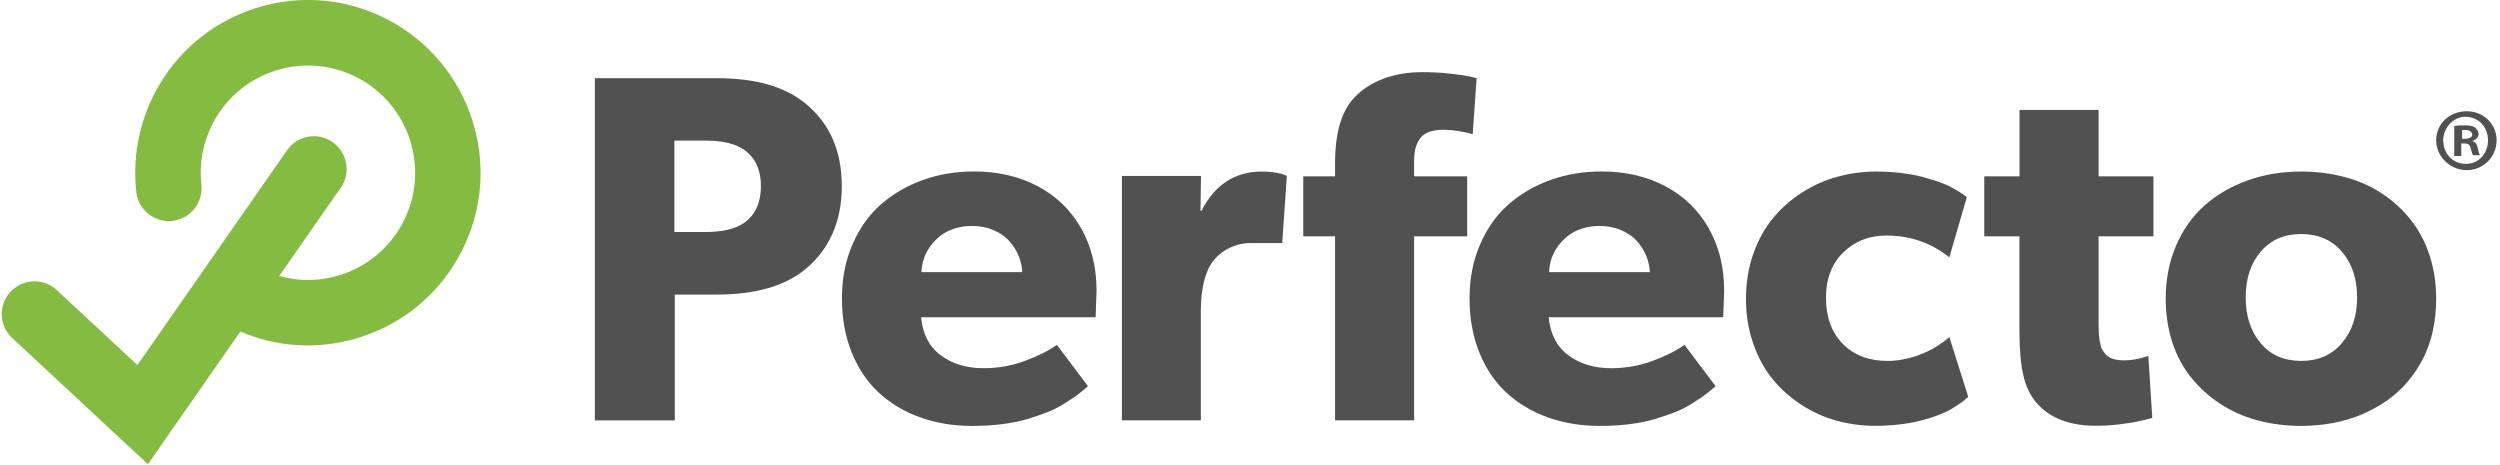
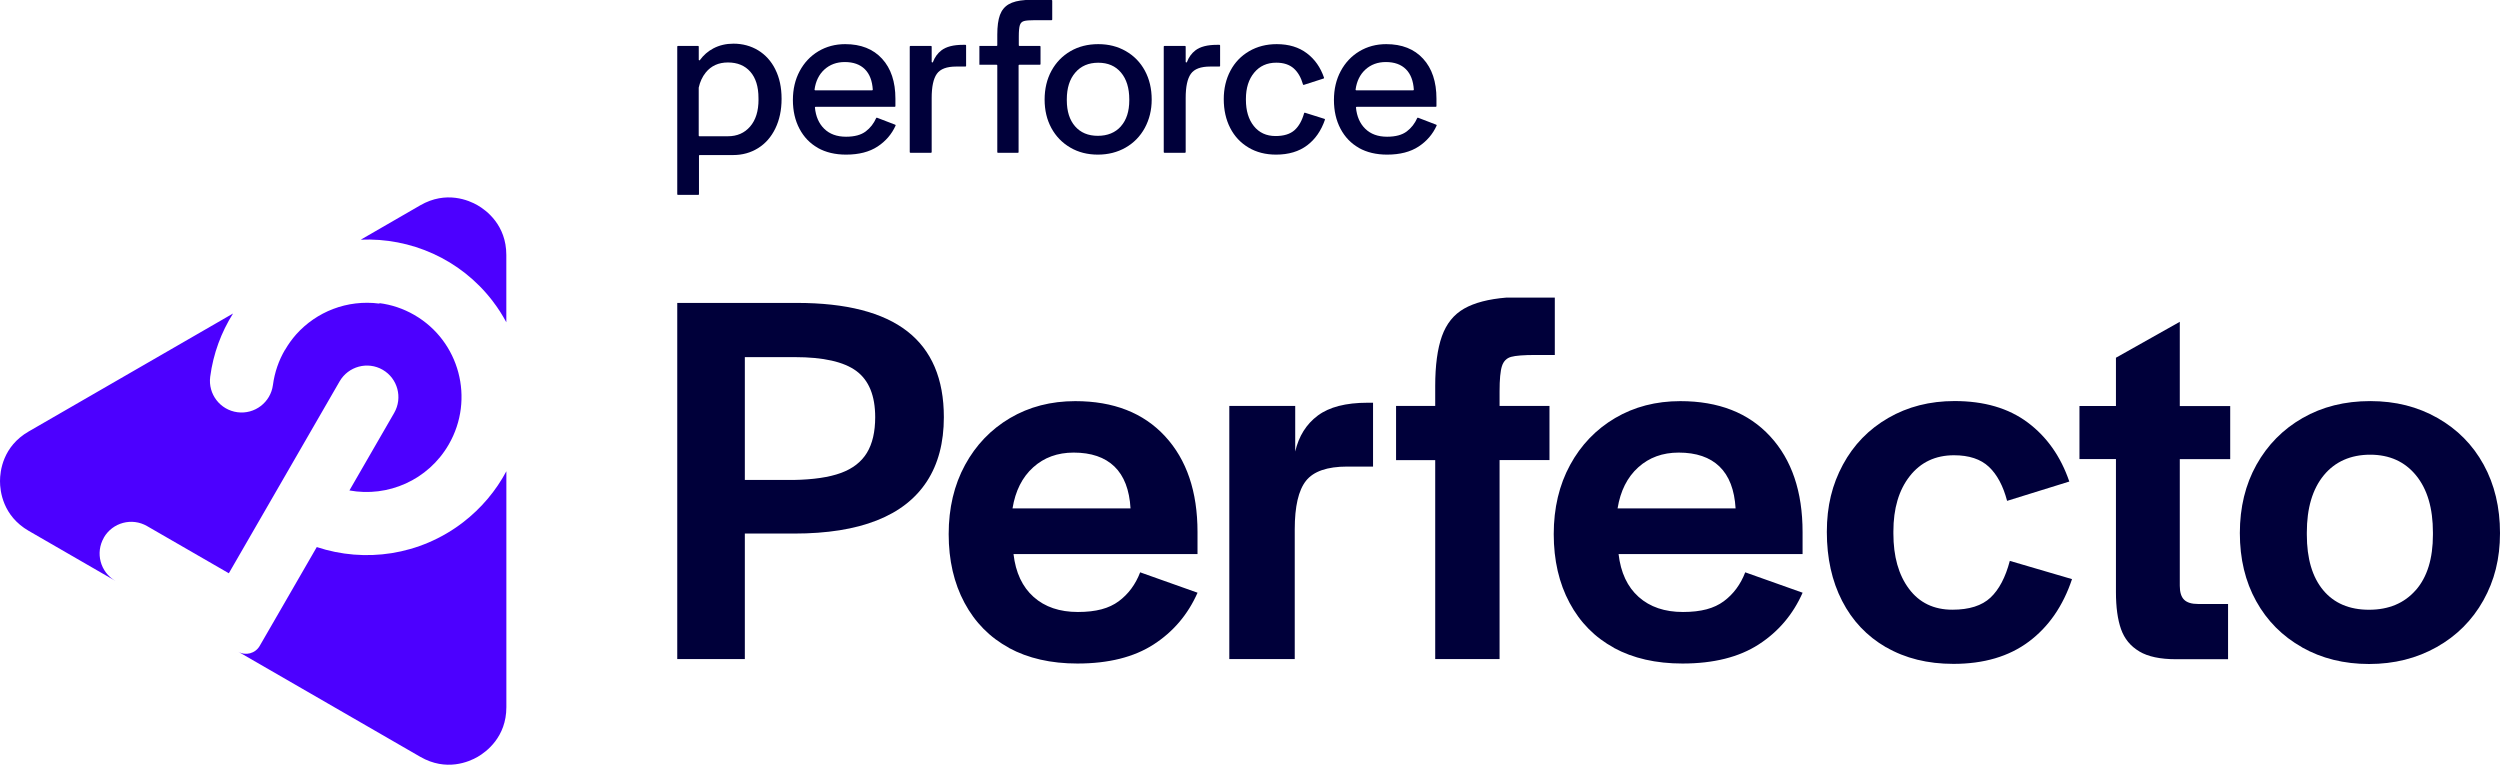
- <svg xmlns="http://www.w3.org/2000/svg" viewBox="0 0 318.43 59.14" enable-background="new 0 0 318.43 59.14" xml:space="preserve">
+ <svg xmlns="http://www.w3.org/2000/svg" viewBox="0 0 581.1 177.77">
  <g>
    <g>
-       <path fill="none" d="M-0.43,13.99" />
-       <path fill="none" d="M-0.43,13.99" />
-       <path fill="#505150" d="M85.9,29.55h3.98c2.18,0,3.83-0.4,4.95-1.2c1.39-1.01,2.09-2.56,2.09-4.65c0-2.05-0.7-3.57-2.09-4.59    c-1.12-0.8-2.77-1.2-4.95-1.2H85.9V29.55z M75.77,53.54V9.96h15.58c4.94,0,8.72,1.1,11.33,3.3c3.03,2.51,4.54,5.99,4.54,10.45    c0,4.41-1.51,7.92-4.55,10.51c-2.64,2.2-6.42,3.3-11.35,3.3h-5.37v16.03H75.77z" />
-       <path fill="#505150" d="M117.37,34.66h12.83c-0.02-0.68-0.17-1.36-0.44-2.04c-0.28-0.68-0.67-1.31-1.18-1.89    c-0.51-0.58-1.18-1.05-2.01-1.41c-0.83-0.36-1.76-0.54-2.78-0.54c-0.8,0-1.55,0.12-2.25,0.34c-0.69,0.23-1.29,0.54-1.78,0.93    c-0.49,0.39-0.91,0.83-1.28,1.34c-0.36,0.5-0.64,1.04-0.82,1.6C117.49,33.55,117.39,34.1,117.37,34.66 M107.24,38    c0-2.51,0.44-4.79,1.34-6.86c0.89-2.07,2.1-3.77,3.63-5.11c1.53-1.34,3.3-2.37,5.33-3.1c2.03-0.73,4.2-1.09,6.53-1.09    c3.03,0,5.74,0.63,8.11,1.88c2.37,1.26,4.21,3.04,5.52,5.35c1.31,2.31,1.97,4.97,1.97,7.96l-0.12,3.38h-22.23    c0.2,2.13,1.03,3.75,2.5,4.84c1.47,1.1,3.29,1.65,5.46,1.65c1.8,0,3.53-0.3,5.18-0.9c1.65-0.6,3.04-1.29,4.16-2.07l3.96,5.26    l-0.59,0.5c-0.39,0.33-0.76,0.62-1.1,0.85c-0.34,0.24-0.84,0.55-1.48,0.96c-0.65,0.4-1.34,0.75-2.07,1.03    c-0.74,0.28-1.58,0.57-2.52,0.85c-0.95,0.29-2.02,0.5-3.22,0.65c-1.19,0.15-2.46,0.22-3.79,0.22c-2.39,0-4.6-0.37-6.63-1.1    c-2.03-0.73-3.78-1.78-5.25-3.14c-1.47-1.36-2.62-3.07-3.45-5.13C107.65,42.82,107.24,40.53,107.24,38" />
-       <path fill="#505150" d="M142.9,53.54V22.41h10.07l-0.06,4.45h0.12c1.7-3.34,4.27-5.01,7.69-5.01c0.63,0,1.2,0.04,1.73,0.13    c0.53,0.09,0.9,0.18,1.11,0.28l0.35,0.14l-0.59,8.56h-0.44h-3.67c-0.71,0-1.39,0.13-2.04,0.38c-0.66,0.25-1.19,0.54-1.6,0.87    c-0.41,0.32-0.76,0.67-1.06,1.04c-1.04,1.39-1.56,3.55-1.56,6.48v13.81H142.9z" />
-       <path fill="#505150" d="M166,30.1v-7.64h4.05v-1.7c0-3.86,0.83-6.65,2.48-8.36c0.93-0.99,2.14-1.78,3.62-2.35    c1.48-0.58,3.16-0.86,5.06-0.86c1.17,0,2.34,0.06,3.48,0.19c1.15,0.12,2,0.25,2.57,0.37l0.82,0.21l-0.5,7.13    c-1.31-0.37-2.55-0.56-3.73-0.56c-1.39,0-2.36,0.34-2.91,1.02c-0.55,0.68-0.82,1.65-0.82,2.92v1.99h6.76v7.64h-6.76v23.44h-10.07    V30.1H166z" />
-       <path fill="#505150" d="M197.31,34.66h12.83c-0.02-0.68-0.17-1.36-0.44-2.04c-0.28-0.68-0.67-1.31-1.18-1.89    c-0.51-0.58-1.18-1.05-2.01-1.41c-0.83-0.36-1.76-0.54-2.78-0.54c-0.8,0-1.55,0.12-2.25,0.34c-0.69,0.23-1.29,0.54-1.78,0.93    c-0.49,0.39-0.91,0.83-1.28,1.34c-0.36,0.5-0.64,1.04-0.82,1.6C197.43,33.55,197.33,34.1,197.31,34.66 M187.18,38    c0-2.51,0.44-4.79,1.34-6.86c0.89-2.07,2.1-3.77,3.63-5.11c1.53-1.34,3.3-2.37,5.33-3.1c2.03-0.73,4.2-1.09,6.53-1.09    c3.03,0,5.74,0.63,8.11,1.88c2.37,1.26,4.21,3.04,5.52,5.35c1.31,2.31,1.97,4.97,1.97,7.96l-0.12,3.38h-22.23    c0.2,2.13,1.03,3.75,2.5,4.84c1.47,1.1,3.29,1.65,5.46,1.65c1.8,0,3.53-0.3,5.18-0.9c1.65-0.6,3.04-1.29,4.16-2.07l3.96,5.26    l-0.59,0.5c-0.39,0.33-0.76,0.62-1.1,0.85c-0.34,0.24-0.84,0.55-1.48,0.96c-0.65,0.4-1.34,0.75-2.07,1.03    c-0.74,0.28-1.58,0.57-2.52,0.85c-0.95,0.29-2.02,0.5-3.22,0.65c-1.19,0.15-2.46,0.22-3.79,0.22c-2.39,0-4.6-0.37-6.63-1.1    c-2.03-0.73-3.78-1.78-5.25-3.14c-1.47-1.36-2.62-3.07-3.45-5.13C187.59,42.82,187.18,40.53,187.18,38" />
-       <path fill="#505150" d="M222.39,38.09c0-2.04,0.3-3.94,0.91-5.69c0.61-1.76,1.43-3.27,2.48-4.55c1.05-1.28,2.27-2.37,3.67-3.28    c1.4-0.91,2.91-1.59,4.52-2.04c1.61-0.45,3.27-0.68,4.98-0.68c1.1,0,2.15,0.06,3.16,0.18c1.01,0.12,1.88,0.27,2.63,0.47    c0.74,0.2,1.44,0.41,2.1,0.63c0.66,0.22,1.2,0.45,1.64,0.69c0.44,0.23,0.82,0.45,1.13,0.65c0.31,0.2,0.55,0.35,0.7,0.47l0.21,0.18    l-2.23,7.65c-2.33-1.85-5-2.77-8.02-2.77c-2.19,0-4.02,0.72-5.49,2.15c-1.47,1.43-2.2,3.36-2.2,5.78c0,2.46,0.71,4.41,2.13,5.86    c1.42,1.45,3.32,2.18,5.71,2.18c0.65,0,1.29-0.06,1.92-0.18c0.64-0.12,1.21-0.26,1.72-0.44c0.51-0.18,0.99-0.37,1.45-0.59    c0.46-0.21,0.86-0.43,1.19-0.65c0.33-0.22,0.62-0.41,0.87-0.59c0.24-0.18,0.43-0.32,0.54-0.44l0.18-0.15l2.41,7.61l-0.18,0.15    c-0.12,0.12-0.24,0.23-0.36,0.33c-0.13,0.11-0.32,0.25-0.59,0.42c-0.26,0.18-0.53,0.34-0.79,0.51c-0.26,0.17-0.6,0.35-1.01,0.54    c-0.41,0.2-0.83,0.37-1.26,0.52c-0.43,0.16-0.94,0.31-1.51,0.47c-0.58,0.16-1.17,0.29-1.78,0.4c-0.61,0.11-1.29,0.19-2.04,0.26    c-0.75,0.07-1.53,0.1-2.33,0.1c-1.7,0-3.36-0.23-4.96-0.67c-1.61-0.45-3.1-1.13-4.49-2.04c-1.39-0.91-2.6-2-3.64-3.27    c-1.04-1.27-1.86-2.78-2.45-4.53C222.69,41.99,222.39,40.11,222.39,38.09" />
-       <path fill="#505150" d="M252.74,30.1v-7.64h4.49v-8.46h10.07v8.46h6.99v7.64h-6.99v11.19c0,0.84,0.04,1.53,0.13,2.07    c0.09,0.54,0.19,0.91,0.31,1.13c0.12,0.21,0.28,0.43,0.47,0.65c0.43,0.51,1.23,0.76,2.41,0.76c0.47,0,0.95-0.05,1.45-0.14    c0.5-0.1,0.89-0.2,1.16-0.3l0.41-0.12l0.5,7.9c-0.04,0-0.18,0.03-0.43,0.1c-0.24,0.07-0.47,0.13-0.69,0.18    c-0.22,0.05-0.5,0.11-0.87,0.19c-0.36,0.08-0.73,0.14-1.1,0.19c-0.37,0.05-0.78,0.1-1.22,0.16c-0.44,0.06-0.91,0.1-1.41,0.13    c-0.5,0.03-0.99,0.04-1.48,0.04c-3.35,0-5.87-0.98-7.56-2.94c-0.78-0.9-1.33-2.05-1.66-3.46c-0.33-1.41-0.5-3.3-0.5-5.67V30.1    H252.74z" />
-       <path fill="#505150" d="M287.94,32.06c-1.27,1.5-1.9,3.44-1.9,5.82c0,2.38,0.63,4.32,1.9,5.83c1.27,1.51,2.99,2.26,5.17,2.26    s3.91-0.76,5.19-2.28c1.29-1.52,1.93-3.46,1.93-5.82c0-2.36-0.64-4.29-1.93-5.8c-1.28-1.51-3.02-2.26-5.19-2.26    S289.21,30.56,287.94,32.06 M275.85,38.06c0-2.47,0.44-4.72,1.32-6.77c0.88-2.05,2.09-3.75,3.63-5.12    c1.54-1.37,3.37-2.43,5.48-3.19c2.11-0.75,4.38-1.13,6.82-1.13c1.97,0,3.83,0.24,5.58,0.71c1.75,0.47,3.33,1.17,4.73,2.1    c1.41,0.93,2.63,2.05,3.66,3.35c1.03,1.3,1.83,2.81,2.39,4.52c0.56,1.71,0.84,3.56,0.84,5.54c0,1.41-0.14,2.76-0.42,4.05    c-0.28,1.29-0.7,2.48-1.25,3.55c-0.55,1.08-1.21,2.07-1.99,2.98s-1.66,1.71-2.64,2.39c-0.98,0.68-2.04,1.27-3.18,1.75    c-1.14,0.48-2.36,0.84-3.66,1.09c-1.3,0.24-2.65,0.37-4.06,0.37c-1.95,0-3.8-0.24-5.55-0.71c-1.75-0.47-3.33-1.17-4.75-2.1    c-1.42-0.93-2.65-2.04-3.69-3.33c-1.05-1.29-1.85-2.79-2.42-4.51C276.14,41.89,275.85,40.04,275.85,38.06" />
-       <path fill="#83BC41" d="M49.16,2.38c-5.24-2.65-11.2-3.11-16.79-1.28C26.79,2.94,22.25,6.83,19.6,12.07    c-1.94,3.84-2.71,8.12-2.24,12.38c0.26,2.29,2.32,3.94,4.61,3.68c2.29-0.26,3.93-2.32,3.68-4.61c-0.3-2.64,0.18-5.3,1.39-7.68    c1.65-3.25,4.46-5.67,7.93-6.81c3.47-1.14,7.17-0.85,10.42,0.79c6.72,3.4,9.42,11.63,6.02,18.35c-1.65,3.25-4.46,5.67-7.93,6.81    c-2.61,0.85-5.34,0.91-7.92,0.18l7.84-11.25c1.32-1.89,0.85-4.49-1.04-5.81c-1.89-1.32-4.49-0.85-5.8,1.04L17.5,46.5L7.23,36.95    c-1.69-1.57-4.33-1.47-5.89,0.21c-1.57,1.69-1.47,4.33,0.21,5.89l17.29,16.08l11.77-16.9c2.74,1.17,5.65,1.77,8.58,1.77    c2.3,0,4.62-0.37,6.88-1.11c5.58-1.83,10.12-5.72,12.77-10.97C64.32,21.12,59.97,7.86,49.16,2.38" />
+       <path d="M114.5,69.97c1.22,1.58,2.28,3.24,3.19,4.94v-15.64c0-6.95-4.66-10.39-6.67-11.55-2-1.16-7.31-3.47-13.33,0l-13.83,7.99c11.53-.49,23.1,4.43,30.64,14.25Z" fill="#4c00ff" />
+       <path d="M107.62,121.42c-10.06,7.72-22.82,9.44-33.99,5.74l-9.44,16.35s0,0,0,0l-3.83,6.63c-1.01,1.75-3.25,2.35-5,1.34l42.34,24.44c6.02,3.47,11.33,1.16,13.33,0,2-1.16,6.67-4.6,6.67-11.55v-54.83c-2.4,4.49-5.77,8.56-10.07,11.87Z" fill="#4c00ff" />
+       <path d="M24.13,124.97c2.03-3.52,6.53-4.72,10.05-2.69l19.01,10.97,25.74-44.59c2.03-3.52,6.52-4.73,10.02-2.71,3.5,2.02,4.7,6.52,2.67,10.03l-10.4,18.02c8.91,1.64,18.29-2.37,23.09-10.69,6.09-10.55,2.51-24.03-8-30.1-2.58-1.49-5.33-2.39-8.11-2.75v.11c-7.54-.99-14.67,1.92-19.36,7.16-.96,1.09-1.83,2.29-2.59,3.61v-.04c-1.44,2.44-2.41,5.21-2.81,8.19-.53,4.03-4.23,6.86-8.25,6.33-4.03-.53-6.86-4.23-6.33-8.25.71-5.4,2.58-10.37,5.31-14.7L6.67,100.29c-6.02,3.47-6.67,9.23-6.67,11.55s.65,8.07,6.67,11.55l20.16,11.64c-3.52-2.03-4.72-6.53-2.69-10.05Z" fill="#4c00ff" />
    </g>
    <g>
-       <path fill="#505150" d="M318,17.87c0,2.1-1.7,3.8-3.8,3.8c-2.1,0-3.9-1.7-3.9-3.8s1.7-3.7,3.9-3.7    C316.3,14.17,318,15.77,318,17.87z M311.2,17.87c0,1.7,1.2,3,2.9,3c1.6,0,2.8-1.3,2.8-3c0-1.7-1.2-3-2.9-3    C312.5,14.87,311.2,16.27,311.2,17.87z M313.5,19.87h-0.9v-3.8c0.3-0.1,0.8-0.1,1.4-0.1c0.7,0,1,0.1,1.3,0.3    c0.2,0.2,0.4,0.5,0.4,0.8c0,0.4-0.3,0.7-0.8,0.9l0,0c0.4,0.1,0.6,0.4,0.7,0.9c0.1,0.6,0.2,0.8,0.3,0.9H315    c-0.1-0.1-0.2-0.5-0.3-0.9c-0.1-0.4-0.3-0.6-0.8-0.6h-0.4L313.5,19.87L313.5,19.87z M313.6,17.67h0.4c0.5,0,0.9-0.2,0.9-0.5    c0-0.3-0.3-0.6-0.8-0.6c-0.2,0-0.4,0-0.5,0V17.67z" />
+       <path d="M157.42,70.41h27.8c11.47,0,20.03,2.2,25.69,6.61,5.65,4.41,8.48,11.06,8.48,19.95,0,5.9-1.31,10.87-3.93,14.9-2.62,4.03-6.5,7.07-11.66,9.1-5.16,2.04-11.56,3.05-19.2,3.05h-11.47v29.18h-15.71v-82.79ZM195.45,109.94c2.74-1,4.76-2.56,6.05-4.68,1.29-2.12,1.93-4.88,1.93-8.29,0-4.99-1.46-8.56-4.36-10.72-2.91-2.16-7.69-3.24-14.34-3.24h-11.6v28.55h11.35c4.57-.08,8.23-.62,10.97-1.62Z" fill="#00003a" />
+       <path d="M234.54,150.59c-4.45-2.41-7.9-5.9-10.35-10.47-2.45-4.57-3.68-9.89-3.68-15.96s1.27-11.43,3.8-16.08c2.53-4.65,6.03-8.29,10.47-10.91,4.45-2.62,9.5-3.93,15.15-3.93,8.89,0,15.85,2.72,20.88,8.17,5.03,5.45,7.54,12.86,7.54,22.26v5.11h-42.77c.5,4.32,2.06,7.65,4.68,9.98,2.62,2.33,6.05,3.49,10.29,3.49s7.23-.83,9.48-2.49c2.24-1.66,3.91-3.91,4.99-6.73l13.34,4.74c-2.24,5.07-5.65,9.08-10.22,12.03-4.57,2.95-10.47,4.43-17.71,4.43-6.15,0-11.45-1.21-15.9-3.62ZM259.04,108.44c-2.24-2.16-5.4-3.24-9.48-3.24-3.74,0-6.88,1.14-9.41,3.43-2.54,2.29-4.14,5.47-4.8,9.54h27.43c-.25-4.32-1.5-7.56-3.74-9.73Z" fill="#00003a" />
+       <path d="M285.72,94.35h15.34v10.6c.83-3.57,2.58-6.36,5.24-8.35,2.66-1.99,6.52-2.99,11.6-2.99h1.25v14.84h-5.98c-4.66,0-7.85,1.1-9.6,3.3-1.75,2.2-2.62,5.97-2.62,11.28v30.17h-15.21v-58.85Z" fill="#00003a" />
+       <path d="M333.6,106.95h-9.1v-12.59h9.1v-4.61c0-4.82.52-8.68,1.56-11.6,1.04-2.91,2.76-5.05,5.17-6.42,2.41-1.37,5.69-2.22,9.85-2.56h11.22v13.34h-4.49c-2.74,0-4.63.15-5.67.44-1.04.29-1.75,1-2.12,2.12-.37,1.12-.56,3.1-.56,5.92v9.97l-6.73-6.61h18.33v12.59h-11.6v46.26h-14.96v-46.26Z" fill="#00003a" />
+       <path d="M375.18,150.59c-4.45-2.41-7.9-5.9-10.35-10.47-2.45-4.57-3.68-9.89-3.68-15.96s1.27-11.43,3.8-16.08c2.53-4.65,6.03-8.29,10.47-10.91,4.45-2.62,9.5-3.93,15.15-3.93,8.89,0,15.85,2.72,20.88,8.17,5.03,5.45,7.54,12.86,7.54,22.26v5.11h-42.77c.5,4.32,2.06,7.65,4.68,9.98,2.62,2.33,6.05,3.49,10.29,3.49s7.23-.83,9.48-2.49c2.24-1.66,3.91-3.91,4.99-6.73l13.34,4.74c-2.24,5.07-5.65,9.08-10.22,12.03-4.57,2.95-10.47,4.43-17.71,4.43-6.15,0-11.45-1.21-15.9-3.62ZM399.68,108.44c-2.24-2.16-5.4-3.24-9.48-3.24-3.74,0-6.88,1.14-9.41,3.43-2.54,2.29-4.14,5.47-4.8,9.54h27.43c-.25-4.32-1.5-7.56-3.74-9.73Z" fill="#00003a" />
+       <path d="M438.4,150.46c-4.45-2.58-7.85-6.17-10.22-10.79-2.37-4.61-3.55-9.95-3.55-16.02s1.25-11.03,3.74-15.65c2.49-4.61,6-8.23,10.54-10.85,4.53-2.62,9.66-3.93,15.4-3.93,6.9,0,12.57,1.66,17.02,4.99,4.45,3.33,7.67,7.9,9.66,13.72l-14.46,4.49c-.92-3.49-2.33-6.13-4.24-7.92-1.91-1.79-4.61-2.68-8.1-2.68-4.32,0-7.75,1.62-10.29,4.86-2.54,3.24-3.8,7.52-3.8,12.84v.5c0,5.32,1.2,9.6,3.62,12.84,2.41,3.24,5.78,4.86,10.1,4.86,3.91,0,6.86-.94,8.85-2.81,1.99-1.87,3.49-4.72,4.49-8.54l14.46,4.24c-2.08,6.23-5.42,11.08-10.04,14.53-4.61,3.45-10.45,5.17-17.52,5.17-5.99,0-11.2-1.29-15.65-3.87Z" fill="#00003a" />
+       <path d="M497.25,151.4c-2.04-1.2-3.45-2.93-4.24-5.17-.79-2.24-1.18-5.11-1.18-8.6v-30.92h-8.48v-12.34h8.48v-11.22l14.84-8.35v19.58h11.72v12.34h-11.72v29.43c0,1.5.33,2.58,1,3.24.66.67,1.75,1,3.24,1h6.98v12.84h-12.09c-3.66,0-6.51-.6-8.54-1.81Z" fill="#00003a" />
+       <path d="M535.09,150.46c-4.57-2.58-8.13-6.15-10.66-10.72-2.54-4.57-3.8-9.85-3.8-15.83s1.29-11.28,3.87-15.9c2.58-4.61,6.15-8.23,10.72-10.85,4.57-2.62,9.81-3.93,15.71-3.93s11.04,1.31,15.65,3.93,8.19,6.23,10.72,10.85c2.53,4.61,3.8,9.91,3.8,15.9s-1.29,11.03-3.87,15.65c-2.58,4.61-6.19,8.23-10.85,10.85-4.66,2.62-9.89,3.93-15.71,3.93s-11.02-1.29-15.59-3.87ZM561.52,137.18c2.66-3.03,3.99-7.34,3.99-12.91v-.5c0-5.65-1.31-10.08-3.93-13.28-2.62-3.2-6.17-4.8-10.66-4.8s-8.17,1.6-10.79,4.8c-2.62,3.2-3.93,7.63-3.93,13.28v.5c0,5.57,1.27,9.87,3.8,12.91,2.53,3.04,6.09,4.55,10.66,4.55s8.19-1.52,10.85-4.55Z" fill="#00003a" />
+     </g>
+     <g>
+       <path d="M190.12,34.38c-1.84-1.03-3.27-2.52-4.29-4.45-1.02-1.93-1.53-4.16-1.53-6.68s.53-4.77,1.58-6.73c1.05-1.96,2.5-3.5,4.34-4.6,1.84-1.1,3.92-1.66,6.23-1.66,3.65,0,6.51,1.13,8.58,3.39,2.07,2.26,3.1,5.36,3.1,9.29v1.74c0,.08-.07.15-.15.15h-18.41c-.09,0-.16.08-.15.17.2,2.06.91,3.7,2.14,4.91,1.26,1.25,2.96,1.87,5.1,1.87,1.96,0,3.49-.41,4.58-1.24,1.05-.8,1.86-1.83,2.42-3.1.03-.07.11-.11.19-.08l4.24,1.63c.08.03.12.13.08.21-.91,2-2.3,3.62-4.17,4.85-1.91,1.26-4.36,1.89-7.34,1.89-2.53,0-4.71-.52-6.55-1.55ZM201.04,16.1c-1.12-1.12-2.68-1.68-4.68-1.68-1.89,0-3.48.59-4.76,1.76-1.24,1.14-2,2.69-2.27,4.64-.01.09.06.17.15.17h13.24c.09,0,.16-.08.15-.16-.13-2.06-.74-3.64-1.83-4.73Z" fill="#00003a" />
+       <path d="M211.61,10.68h4.8c.08,0,.15.07.15.15v3.54c0,.16.23.21.29.06.43-1.13,1.08-2.04,1.97-2.72,1.12-.86,2.79-1.29,5-1.29h.59c.08,0,.15.07.15.15v4.75c0,.08-.07.15-.15.15h-2.17c-2.18,0-3.67.56-4.47,1.68-.81,1.12-1.21,3-1.21,5.63v12.58c0,.08-.07.15-.15.15h-4.8c-.08,0-.15-.07-.15-.15V10.83c0-.08.07-.15.15-.15Z" fill="#00003a" />
+       <path d="M237.05,5.87c.16-.51.47-.83.95-.97.47-.14,1.32-.21,2.55-.21h3.88c.08,0,.15-.07.15-.15V.15c0-.08-.07-.15-.15-.15h-6.03c-1.68.11-3,.44-3.95,1-.95.56-1.62,1.39-2.03,2.5-.4,1.1-.61,2.62-.61,4.55v2.48c0,.08-.07.15-.15.15h-4.01v4.37h4.01c.08,0,.15.07.15.15v20.17c0,.08.07.15.15.15h4.65c.08,0,.15-.07.15-.15V15.2c0-.08.07-.15.15-.15h4.8c.08,0,.15-.07.15-.15v-4.07c0-.08-.07-.15-.15-.15h-4.75c-.08,0-.15-.07-.15-.15v-2.06c0-1.23.08-2.1.24-2.6Z" fill="#00003a" />
+       <path d="M248.78,34.3c-1.88-1.09-3.34-2.6-4.39-4.52-1.05-1.93-1.58-4.14-1.58-6.63s.53-4.76,1.6-6.71c1.07-1.95,2.54-3.46,4.42-4.55,1.88-1.09,4.03-1.63,6.45-1.63s4.52.54,6.42,1.63c1.89,1.09,3.37,2.6,4.42,4.55,1.05,1.95,1.58,4.18,1.58,6.71,0,2.42-.54,4.61-1.6,6.58-1.07,1.96-2.56,3.49-4.47,4.58-1.91,1.09-4.06,1.63-6.45,1.63-2.39,0-4.52-.54-6.39-1.63ZM260.54,29.36c1.3-1.47,1.95-3.49,1.95-6.05v-.21c0-2.63-.64-4.71-1.92-6.23-1.28-1.53-3.04-2.29-5.29-2.29s-4.03.76-5.34,2.29c-1.32,1.53-1.97,3.6-1.97,6.23v.21c0,2.56.64,4.58,1.92,6.05,1.28,1.47,3.04,2.21,5.29,2.21s4.07-.74,5.37-2.21Z" fill="#00003a" />
+       <path d="M270.65,10.68h4.8c.08,0,.15.07.15.15v3.54c0,.16.23.21.29.06.43-1.13,1.08-2.04,1.97-2.72,1.12-.86,2.79-1.29,5-1.29h.59c.08,0,.15.07.15.15v4.75c0,.08-.07.15-.15.15h-2.17c-2.18,0-3.67.56-4.47,1.68-.81,1.12-1.21,3-1.21,5.63v12.58c0,.08-.07.15-.15.15h-4.8c-.08,0-.15-.07-.15-.15V10.83c0-.08.07-.15.15-.15Z" fill="#00003a" />
+       <path d="M290.21,34.3c-1.84-1.09-3.26-2.6-4.26-4.55-1-1.95-1.5-4.18-1.5-6.71,0-2.45.52-4.66,1.55-6.6,1.03-1.95,2.49-3.46,4.37-4.55,1.88-1.09,4.01-1.63,6.39-1.63,2.81,0,5.15.71,7.02,2.13,1.84,1.39,3.16,3.28,3.98,5.67.03.08-.02.17-.1.19l-4.6,1.48c-.08.03-.17-.02-.19-.1-.46-1.61-1.17-2.85-2.14-3.72-1-.89-2.36-1.34-4.08-1.34-2.14,0-3.85.77-5.13,2.32-1.28,1.54-1.92,3.58-1.92,6.1v.21c0,2.53.61,4.56,1.84,6.1,1.23,1.54,2.91,2.32,5.05,2.32,1.93,0,3.4-.46,4.42-1.37.99-.89,1.73-2.2,2.22-3.95.02-.08.11-.13.19-.1l4.55,1.43c.08.03.13.12.1.2-.88,2.56-2.26,4.54-4.13,5.95-1.91,1.44-4.32,2.16-7.23,2.16-2.42,0-4.55-.54-6.39-1.63Z" fill="#00003a" />
+       <path d="M315.88,34.38c-1.84-1.03-3.27-2.52-4.29-4.45-1.02-1.93-1.53-4.16-1.53-6.68,0-2.53.53-4.77,1.58-6.73,1.05-1.96,2.5-3.5,4.34-4.6,1.84-1.1,3.92-1.66,6.23-1.66,3.65,0,6.51,1.13,8.58,3.39,2.07,2.26,3.1,5.36,3.1,9.29v1.74c0,.08-.07.15-.15.15h-18.41c-.09,0-.16.08-.15.17.2,2.06.91,3.7,2.14,4.91,1.26,1.25,2.96,1.87,5.1,1.87,1.96,0,3.49-.41,4.58-1.24,1.05-.8,1.86-1.83,2.42-3.1.03-.07.11-.11.19-.08l4.24,1.63c.08.03.12.13.08.21-.91,2-2.3,3.62-4.17,4.85-1.91,1.26-4.36,1.89-7.34,1.89-2.53,0-4.71-.52-6.55-1.55ZM326.8,16.1c-1.12-1.12-2.68-1.68-4.68-1.68-1.89,0-3.48.59-4.76,1.76-1.24,1.14-2,2.69-2.27,4.64-.01.09.06.17.15.17h13.24c.09,0,.16-.08.15-.16-.13-2.06-.74-3.64-1.83-4.73Z" fill="#00003a" />
+       <path d="M180.23,16.15c-.96-1.93-2.3-3.41-4-4.45-1.7-1.03-3.62-1.55-5.76-1.55-1.72,0-3.27.37-4.66,1.1-1.25.66-2.29,1.57-3.12,2.71-.09.12-.27.06-.27-.08v-3.05c0-.08-.07-.15-.15-.15h-4.7c-.08,0-.15.07-.15.15v34.32c0,.08.07.15.15.15h4.75c.08,0,.15-.07.15-.15v-8.96c0-.08.07-.15.15-.15h7.79c2.14,0,4.07-.53,5.79-1.6,1.72-1.07,3.06-2.6,4.02-4.58.96-1.98,1.45-4.27,1.45-6.87v-.05c0-2.6-.48-4.86-1.45-6.79ZM176.31,23.15c0,2.67-.65,4.75-1.95,6.26-1.3,1.51-3.02,2.26-5.16,2.26h0s-6.64,0-6.64,0c-.08,0-.15-.07-.15-.15v-11.15c.3-1.36.84-2.53,1.63-3.51,1.26-1.56,2.98-2.34,5.16-2.34,2.21,0,3.95.72,5.21,2.16,1.26,1.44,1.89,3.47,1.89,6.1v.37Z" fill="#00003a" />
    </g>
  </g>
</svg>
